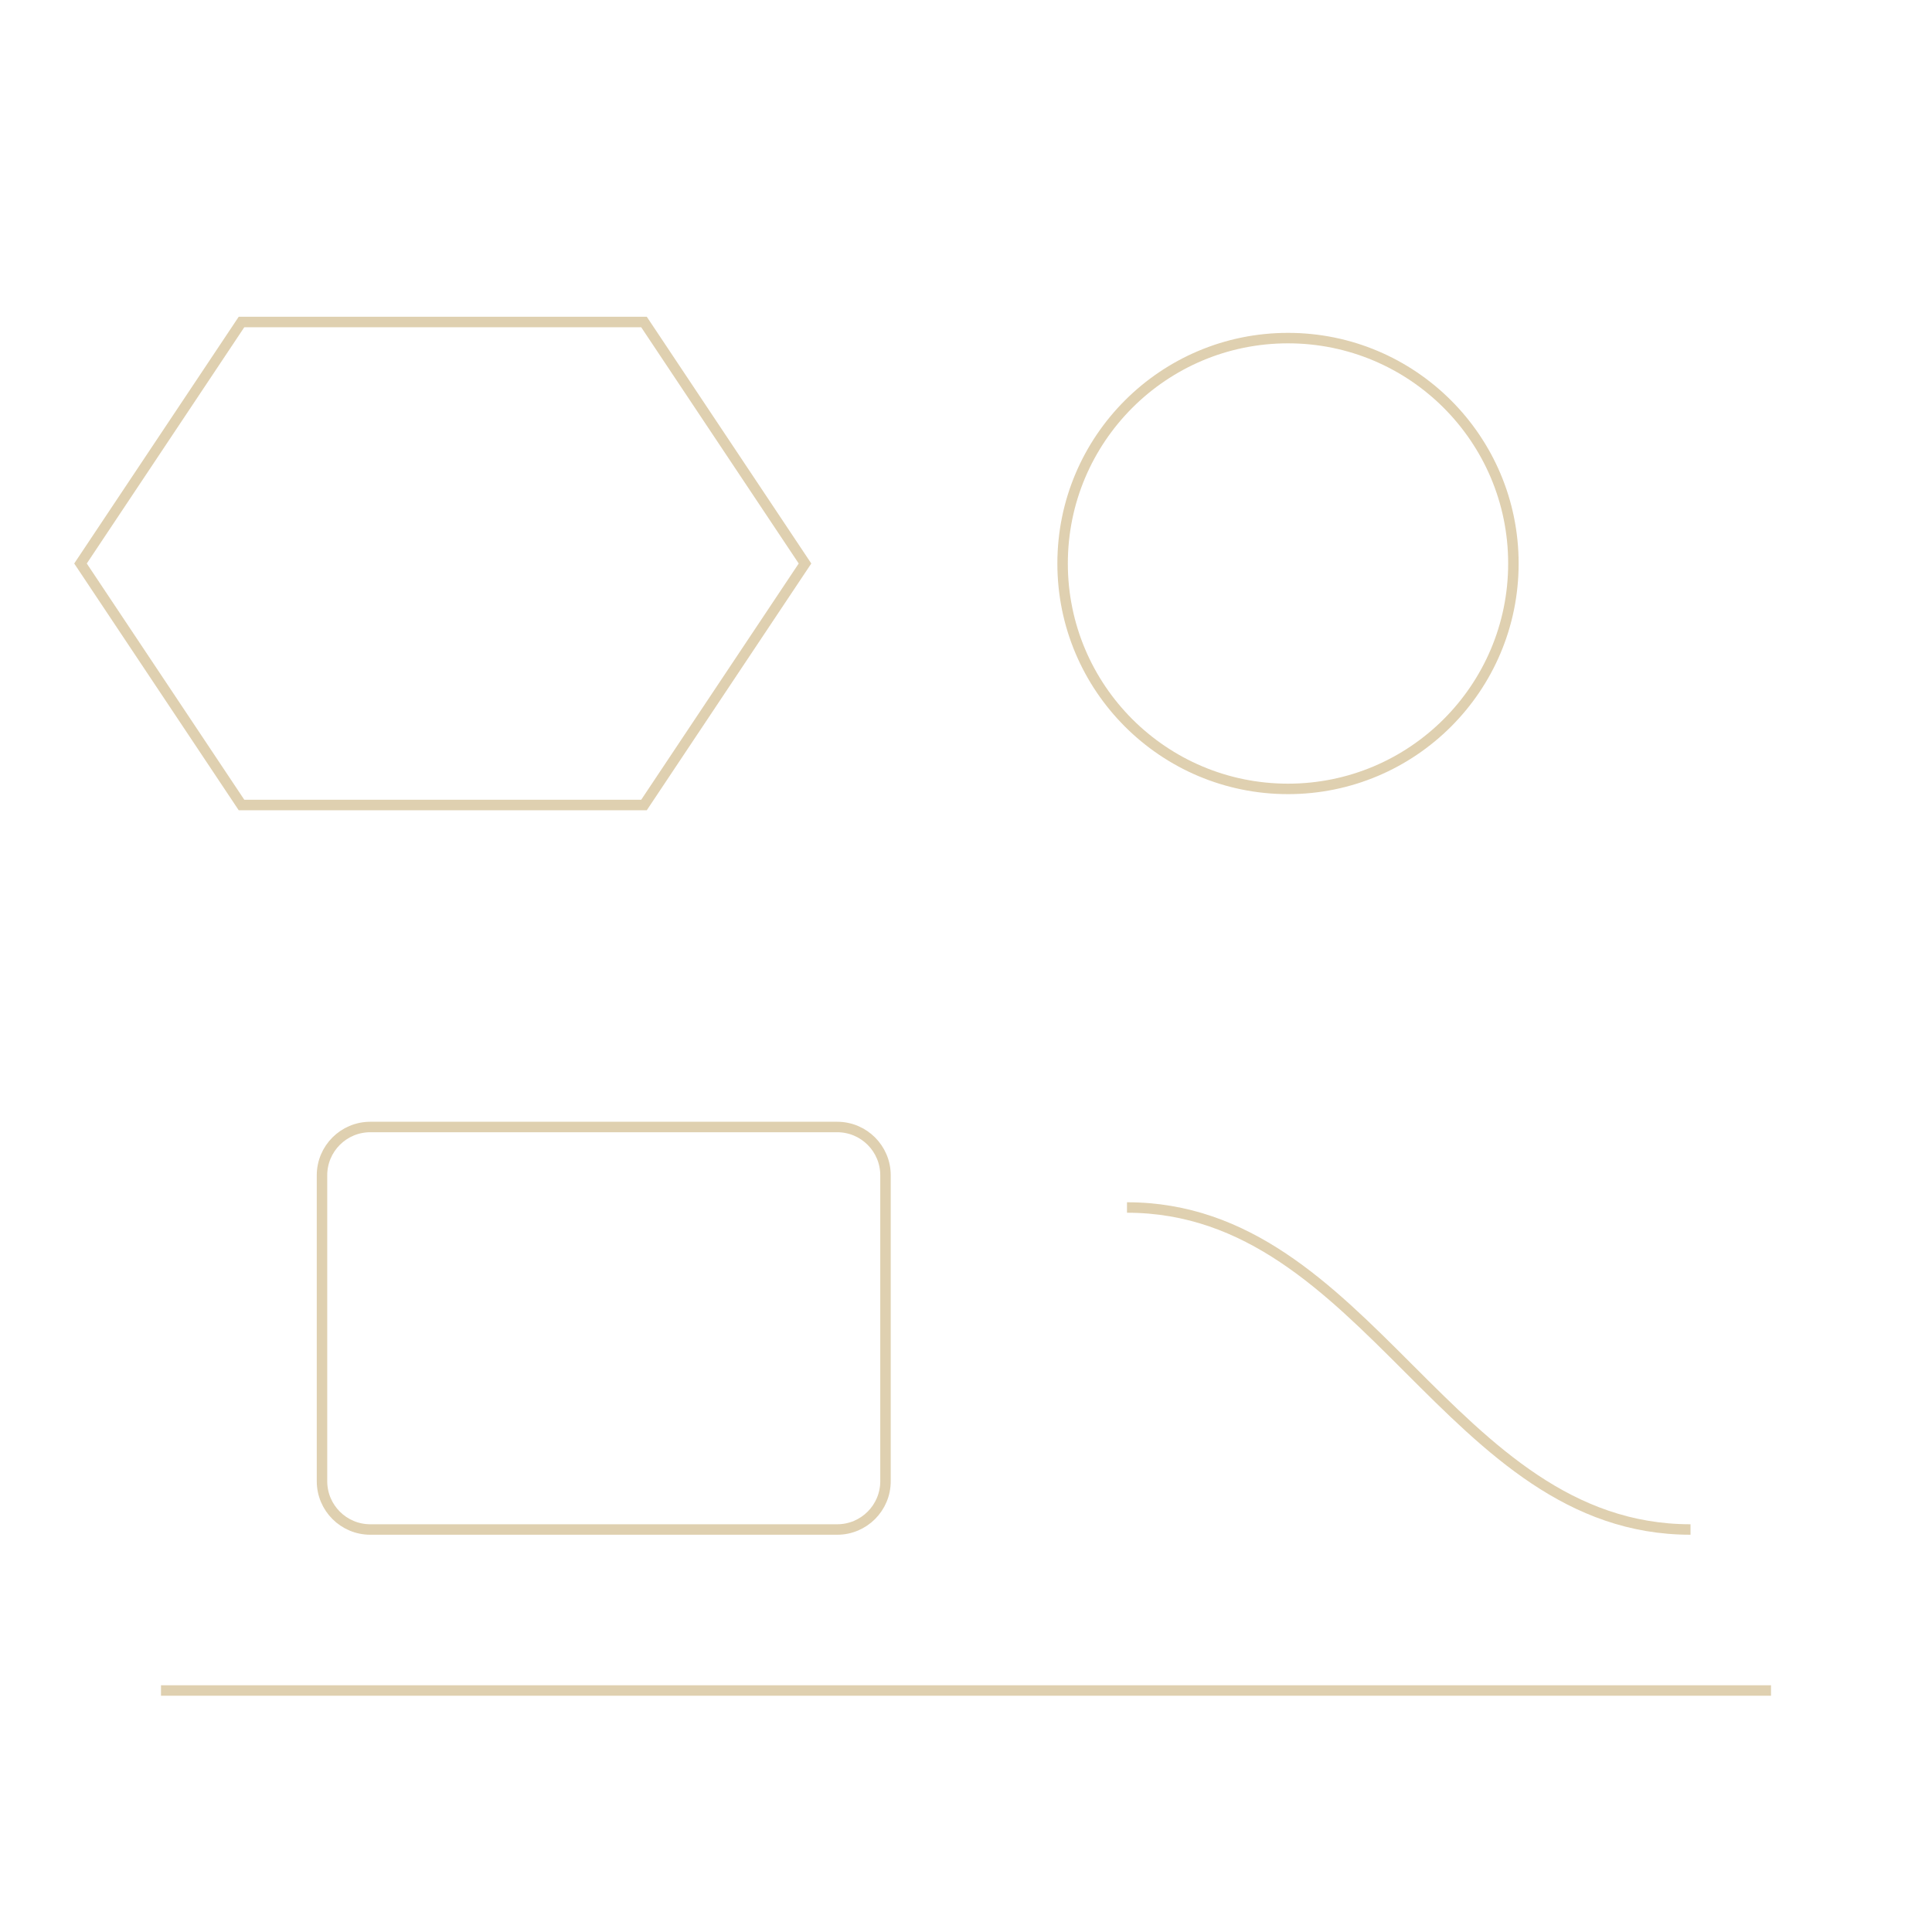
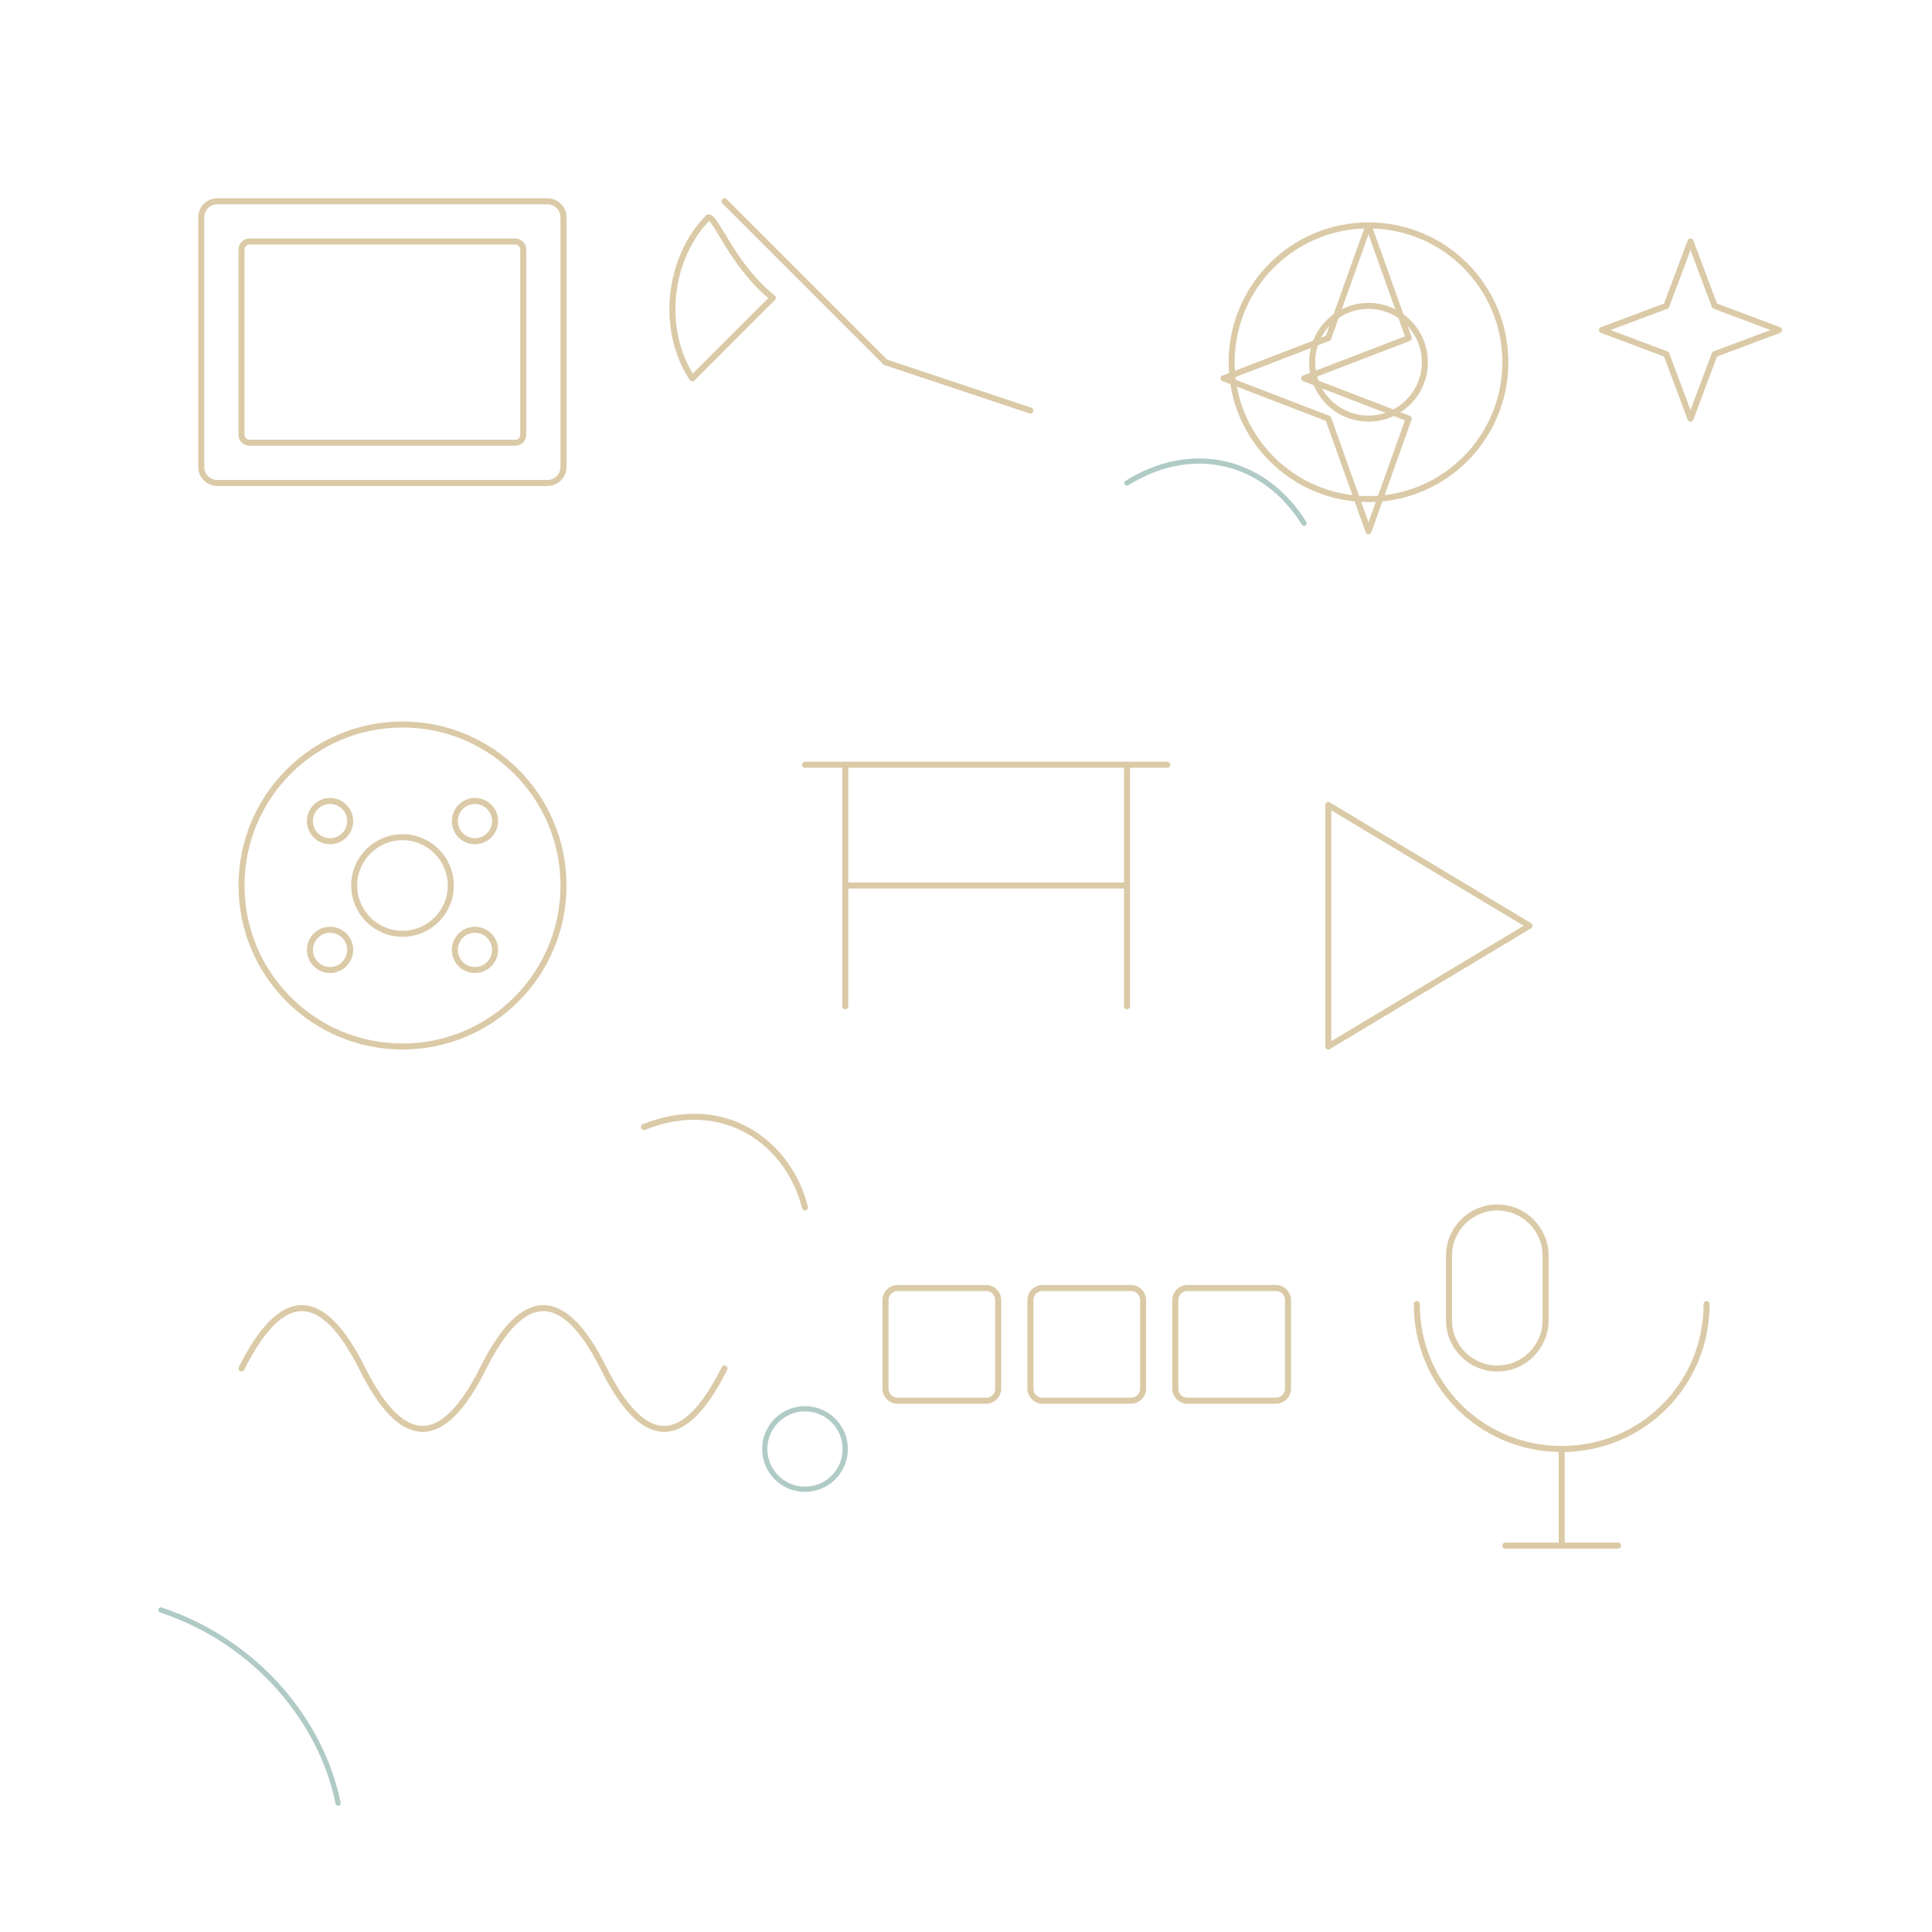
- <svg xmlns="http://www.w3.org/2000/svg" width="240" height="240" viewBox="0 0 240 240">
-   <g fill="none" stroke="#B8964F" stroke-width="1.3" opacity="0.45">
-     <path d="M30 40h50l20 30-20 30H30l-20-30z" />
-     <circle cx="160" cy="70" r="28" />
-     <rect x="40" y="140" width="70" height="50" rx="6" />
-     <path d="M140 150c30 0 40 40 70 40" />
-     <path d="M20 210h200" />
+ <svg xmlns="http://www.w3.org/2000/svg" width="480" height="480" viewBox="0 0 480 480" fill="none">
+   <g stroke="#B8964F" stroke-width="1.5" stroke-linecap="round" stroke-linejoin="round" fill="none" opacity="0.5">
+     <rect x="50" y="50" width="90" height="70" rx="4" />
+     <rect x="60" y="60" width="70" height="50" rx="2" />
+     <path d="M180 50l40 40" />
+     <path d="M176 54c-10 10-12 28-4 40l20-20c-10-8-14-20-16-20z" />
+     <path d="M220 90l36 12" />
+     <circle cx="340" cy="90" r="34" />
+     <circle cx="340" cy="90" r="14" />
+     <path d="M340 56l10 28-26 10 26 10-10 28-10-28-26-10 26-10z" />
+     <circle cx="100" cy="220" r="40" />
+     <circle cx="100" cy="220" r="12" />
+     <circle cx="82" cy="204" r="5" />
+     <circle cx="118" cy="204" r="5" />
+     <circle cx="82" cy="236" r="5" />
+     <circle cx="118" cy="236" r="5" />
+     <path d="M200 190h90" />
+     <path d="M210 190v60M280 190v60" />
+     <path d="M210 220h70" />
+     <path d="M330 200l50 30-50 30z" />
+     <path d="M60 340c10-20 20-20 30 0s20 20 30 0 20-20 30 0 20 20 30 0" />
+     <rect x="220" y="320" width="28" height="28" rx="3" />
+     <rect x="256" y="320" width="28" height="28" rx="3" />
+     <rect x="292" y="320" width="28" height="28" rx="3" />
+     <rect x="360" y="300" width="24" height="40" rx="12" />
+     <path d="M352 324c0 20 16 36 36 36s36-16 36-36" />
+     <path d="M388 360v24M374 384h28" />
+     <path d="M420 60l6 16 16 6-16 6-6 16-6-16-16-6 16-6z" />
+     <path d="M160 280c20-8 36 4 40 20" />
+   </g>
+   <g stroke="#3A7D6E" stroke-width="1.3" stroke-linecap="round" fill="none" opacity="0.4">
+     <path d="M280 120c16-10 34-6 44 10" />
+     <circle cx="200" cy="360" r="10" />
+     <path d="M40 400c24 8 40 28 44 48" />
  </g>
</svg>
